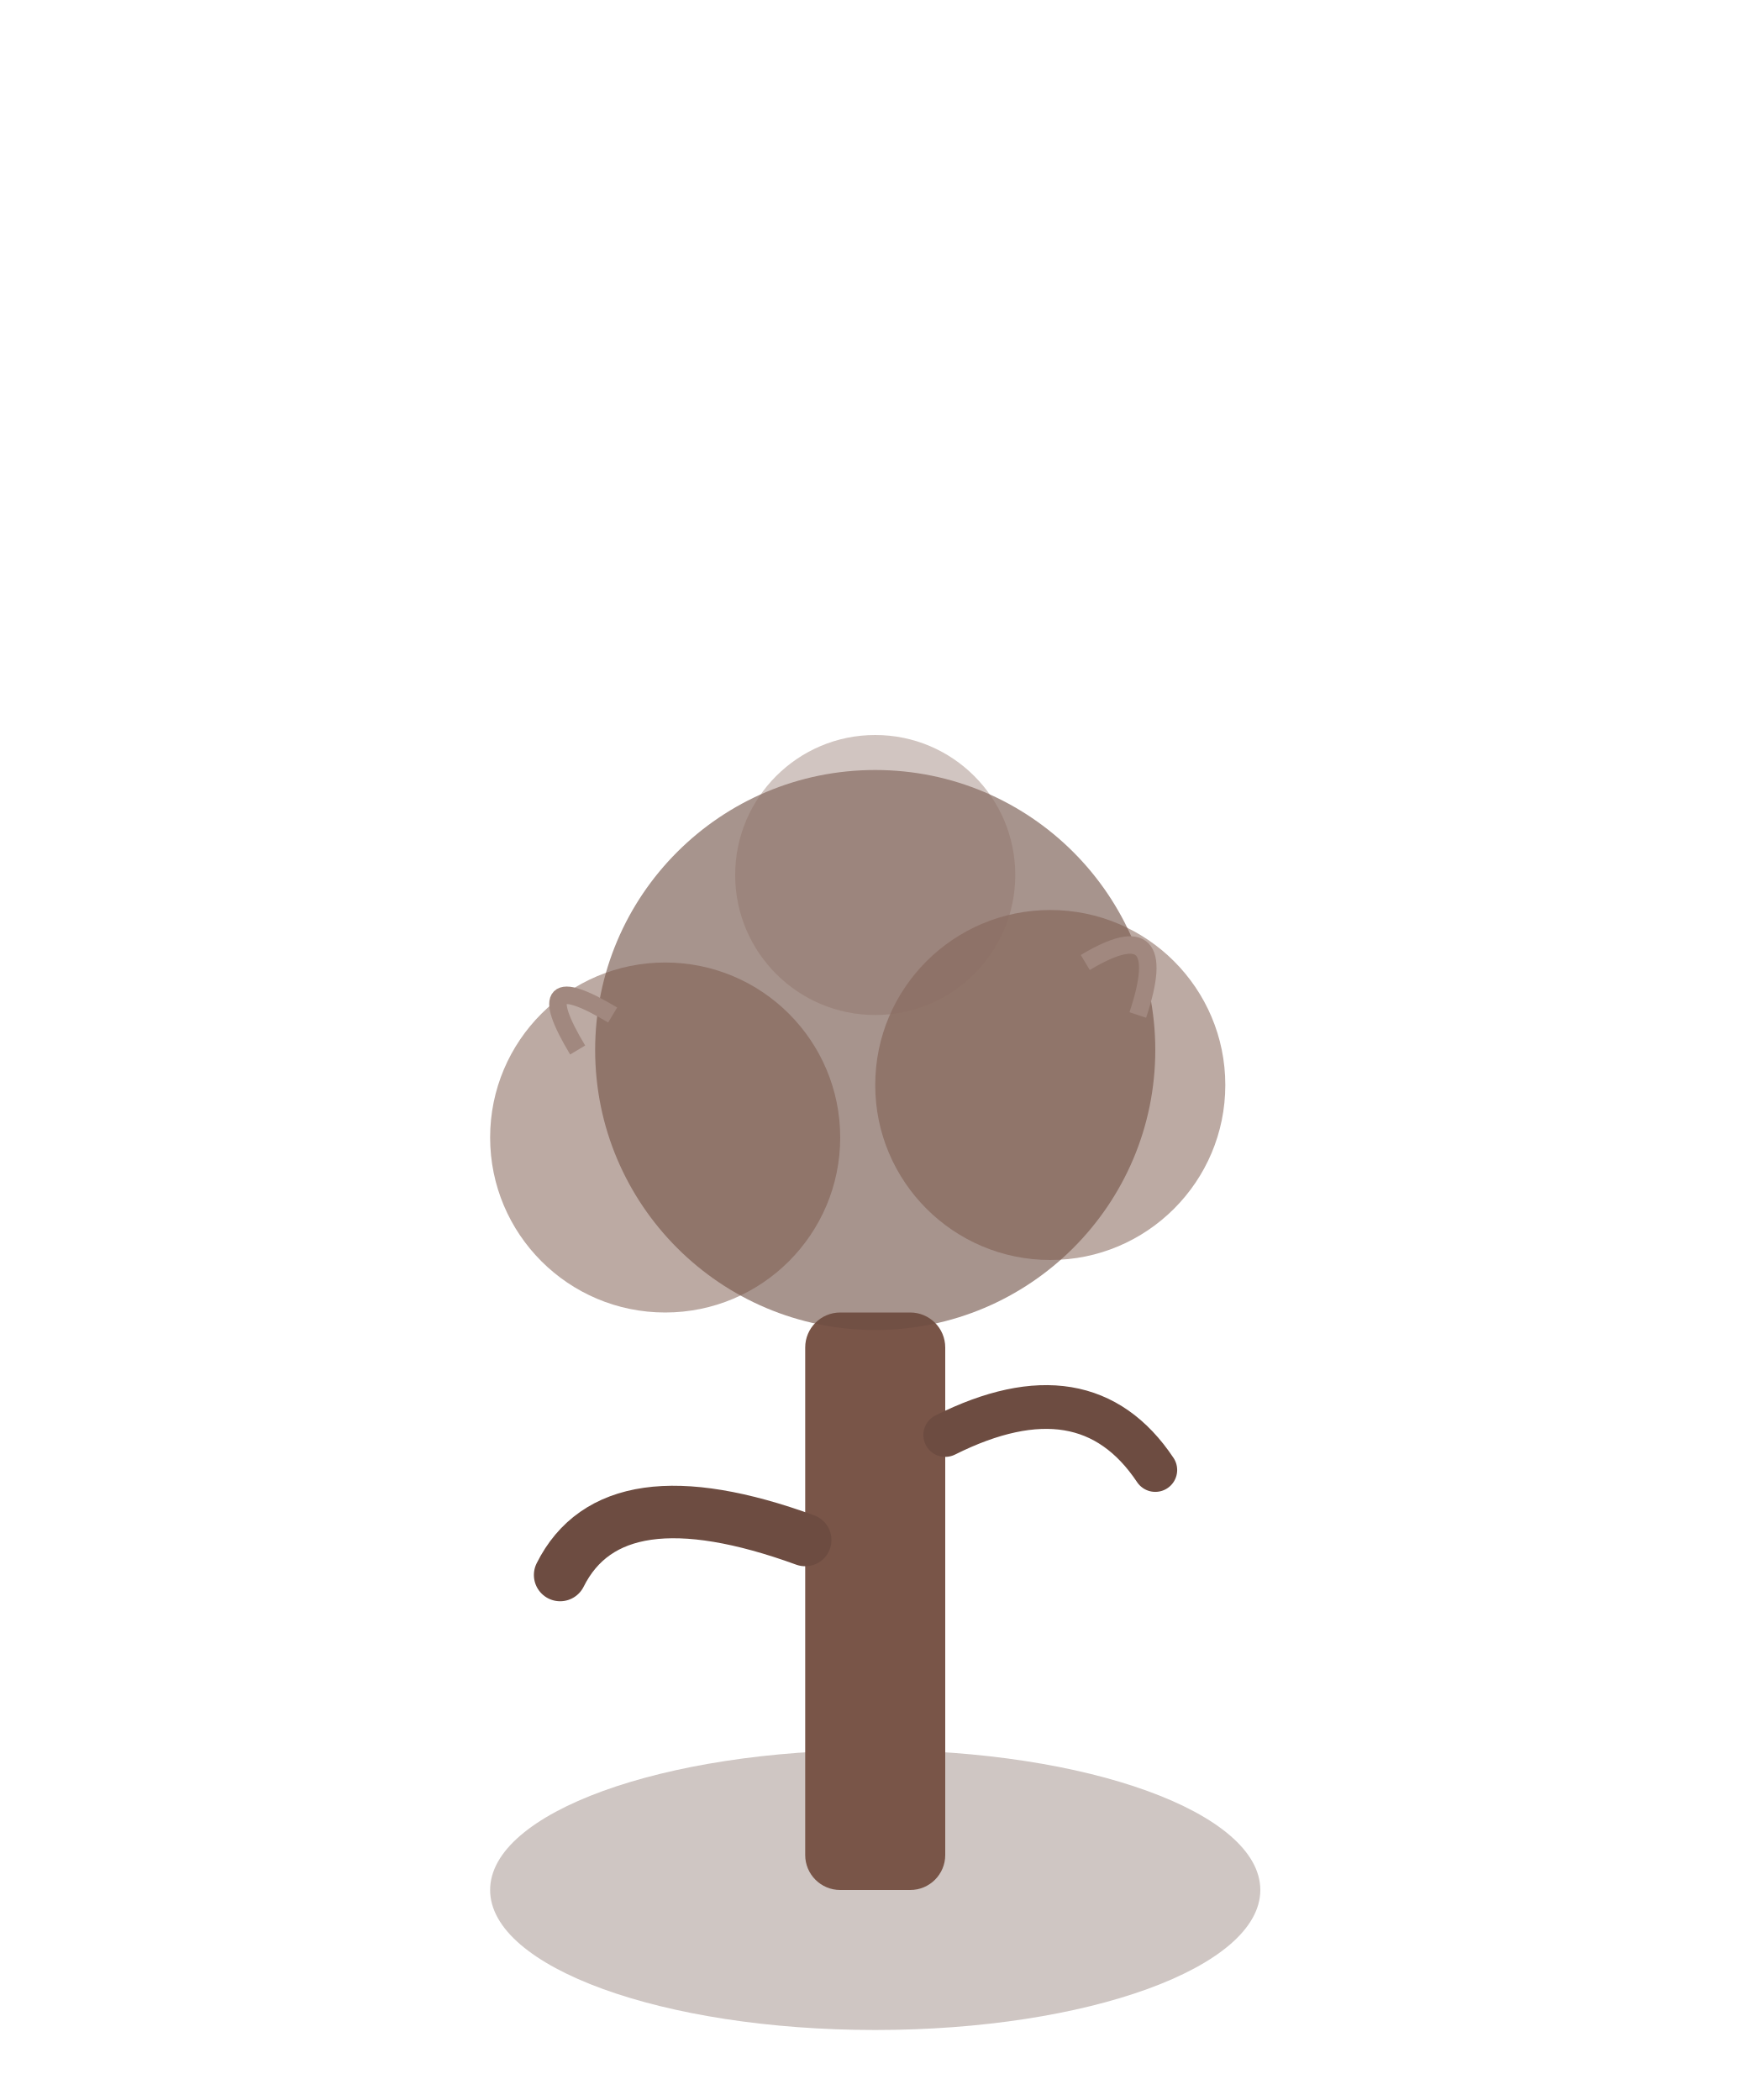
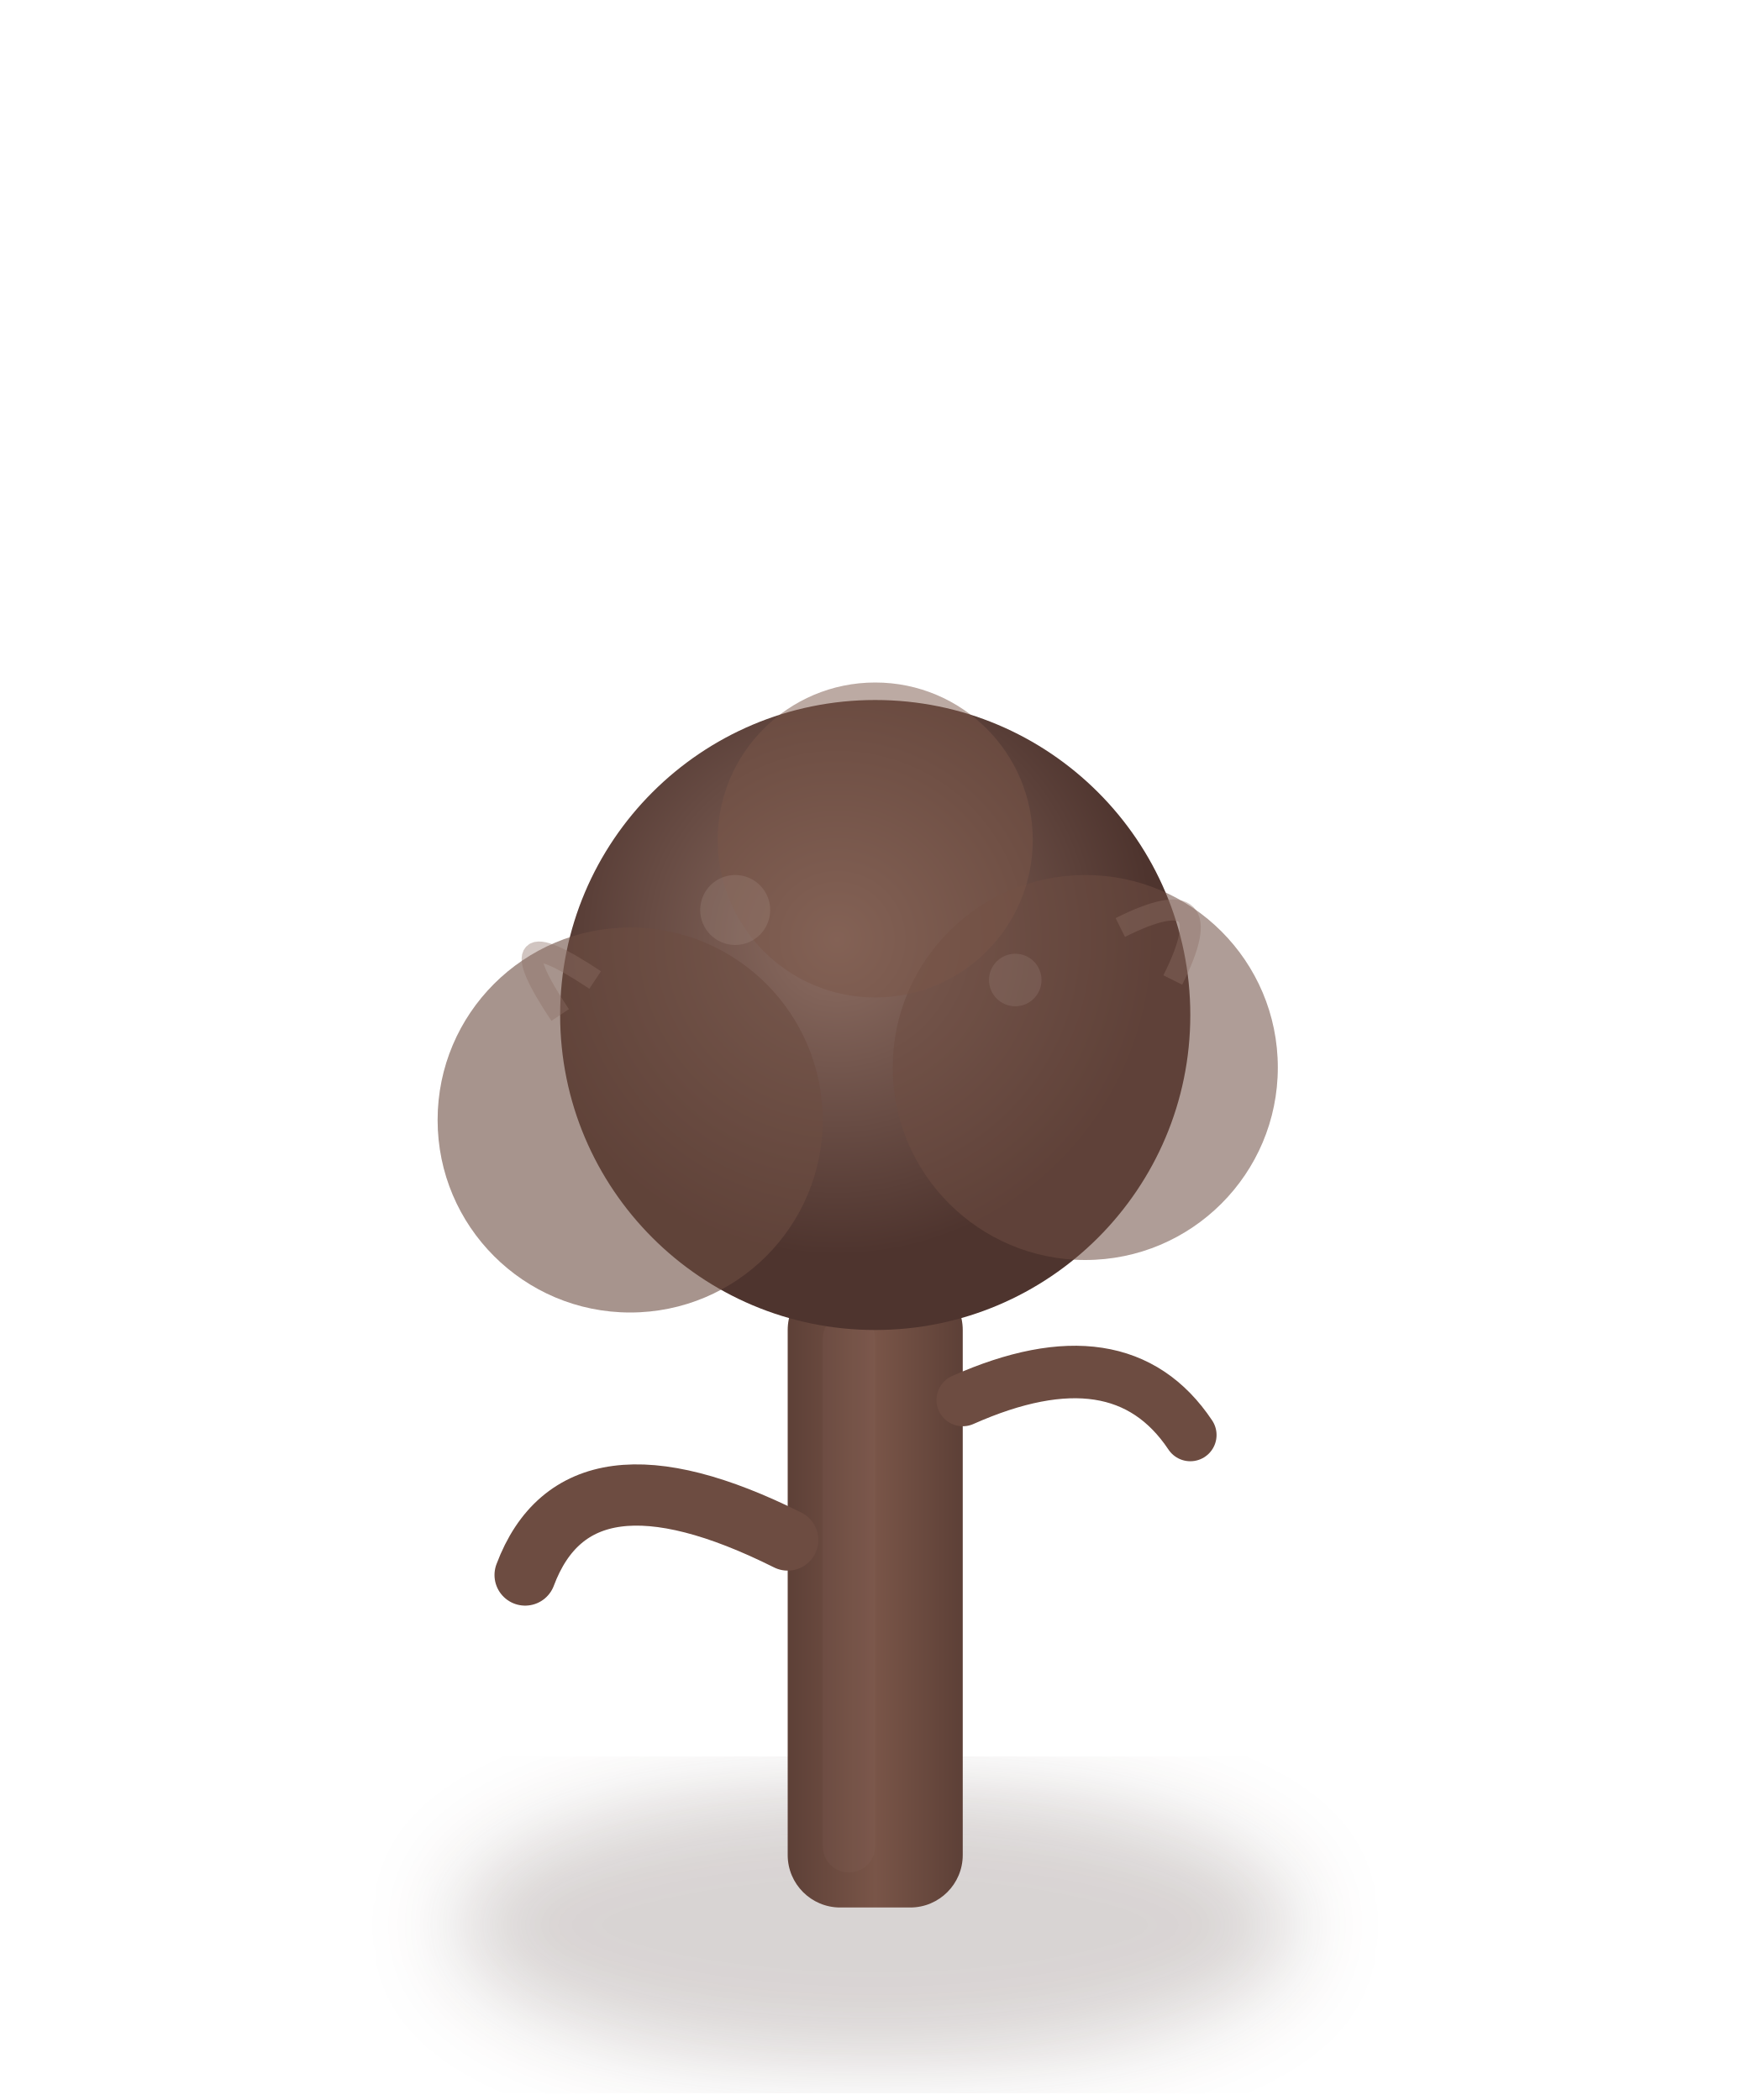
<svg xmlns="http://www.w3.org/2000/svg" viewBox="0 0 100 120">
-   <ellipse cx="50" cy="108" rx="22" ry="8" fill="#5D4037" opacity="0.3" />
-   <rect x="46" y="75" width="8" height="33" rx="2" fill="#795548" />
-   <path d="M46 88 Q35 84 32 90" stroke="#6D4C41" stroke-width="3" fill="none" stroke-linecap="round" />
-   <path d="M54 82 Q62 78 66 84" stroke="#6D4C41" stroke-width="2.5" fill="none" stroke-linecap="round" />
-   <circle cx="50" cy="60" r="16" fill="#6D4C41" opacity="0.6" />
-   <circle cx="38" cy="65" r="10" fill="#795548" opacity="0.5" />
-   <circle cx="60" cy="62" r="10" fill="#795548" opacity="0.5" />
-   <circle cx="50" cy="50" r="8" fill="#8D6E63" opacity="0.4" />
-   <path d="M35 58 Q30 55 33 60" stroke="#A1887F" stroke-width="1" fill="none" />
-   <path d="M62 55 Q67 52 65 58" stroke="#A1887F" stroke-width="1" fill="none" />
+   <defs>
+     <linearGradient id="tG" x1="0" y1="0" x2="1" y2="0">
+       <stop offset="0%" stop-color="#5D4037" />
+       <stop offset="50%" stop-color="#795548" />
+       <stop offset="100%" stop-color="#5D4037" />
+     </linearGradient>
+     <radialGradient id="cG" cx="44%" cy="38%">
+       <stop offset="0%" stop-color="#8D6E63" />
+       <stop offset="100%" stop-color="#4E342E" />
+     </radialGradient>
+     <filter id="sh">
+       <feGaussianBlur stdDeviation="2.5" />
+     </filter>
+   </defs>
+   <ellipse cx="50" cy="110" rx="24" ry="8" fill="#3E2723" opacity="0.2" filter="url(#sh)" />
+   <rect x="45" y="73" width="10" height="36" rx="3" fill="url(#tG)" />
+   <rect x="47" y="75" width="3" height="32" rx="1.5" fill="#8D6E63" opacity="0.12" />
+   <path d="M45 88 Q33 82 30 90" stroke="#6D4C41" stroke-width="3.5" fill="none" stroke-linecap="round" />
+   <path d="M55 80 Q64 76 68 82" stroke="#6D4C41" stroke-width="3" fill="none" stroke-linecap="round" />
+   <circle cx="50" cy="58" r="18" fill="url(#cG)" />
+   <circle cx="36" cy="64" r="11" fill="#6D4C41" opacity="0.6" />
+   <circle cx="62" cy="61" r="11" fill="#6D4C41" opacity="0.55" />
+   <circle cx="50" cy="48" r="9" fill="#795548" opacity="0.5" />
+   <path d="M34 56 Q28 52 32 58" stroke="#8D6E63" stroke-width="1.2" fill="none" opacity="0.4" />
+   <path d="M64 53 Q70 50 67 56" stroke="#8D6E63" stroke-width="1.2" fill="none" opacity="0.4" />
+   <circle cx="42" cy="52" r="2" fill="#A1887F" opacity="0.3" />
+   <circle cx="58" cy="56" r="1.5" fill="#A1887F" opacity="0.25" />
</svg>
